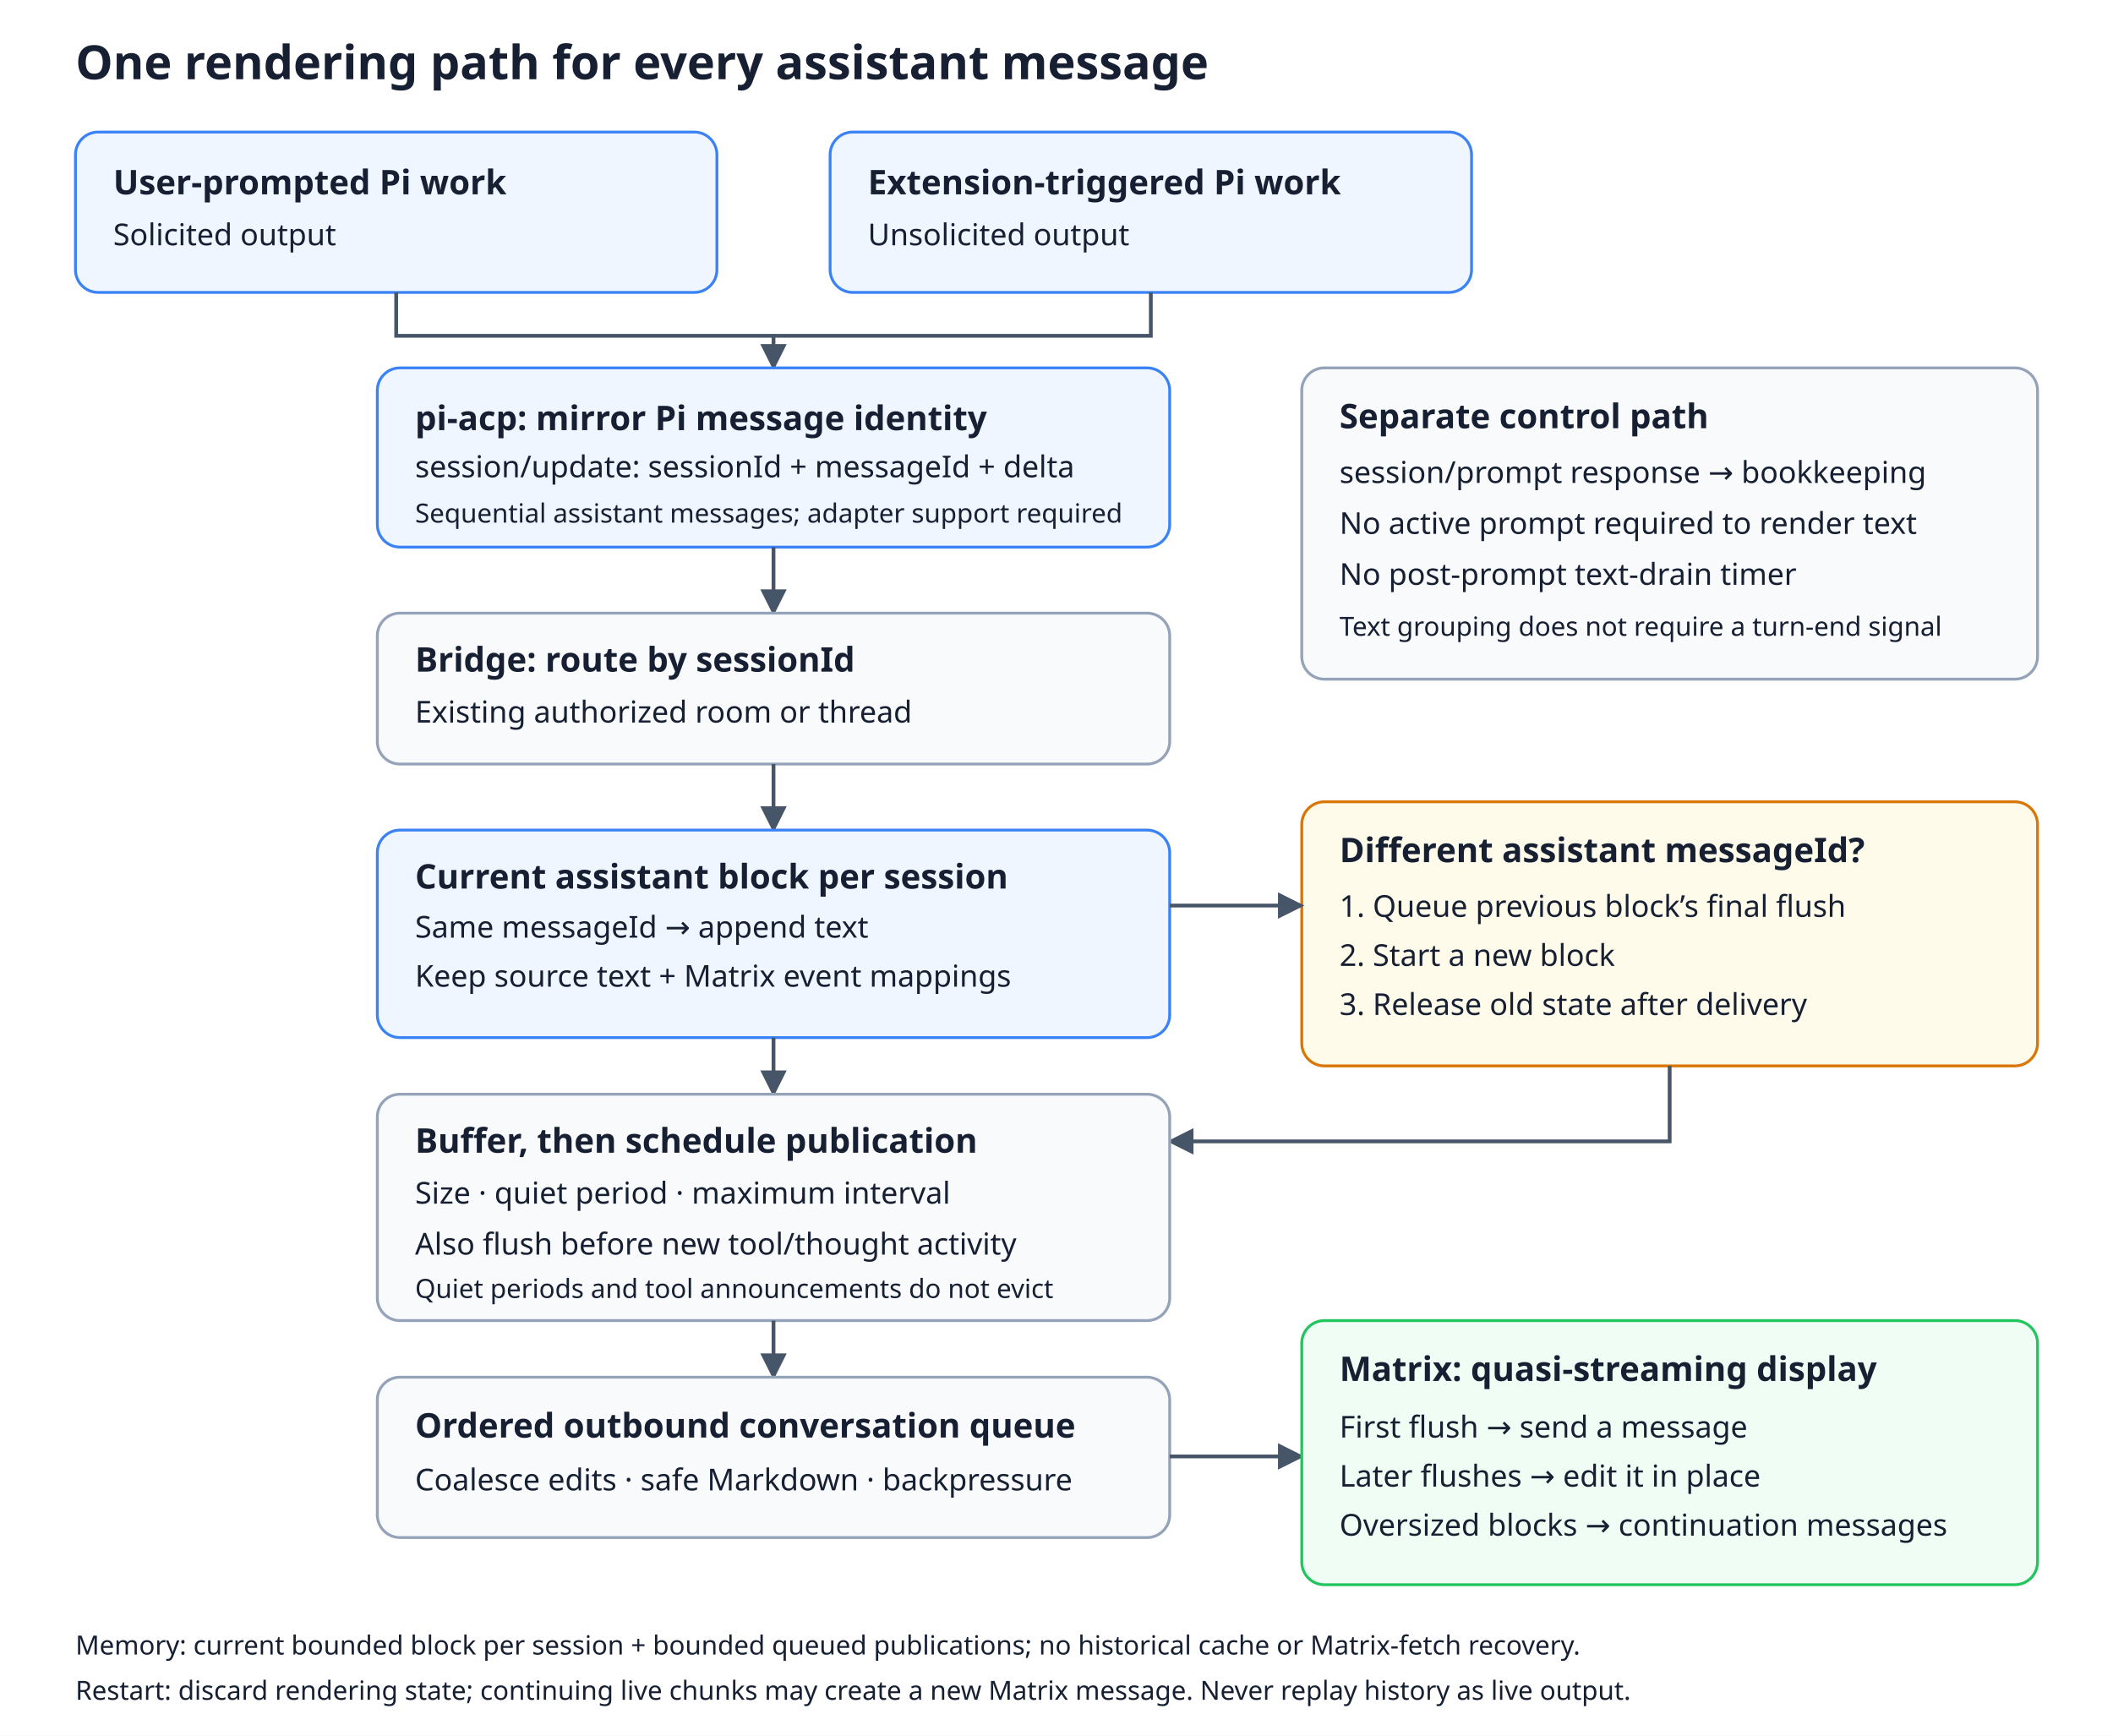
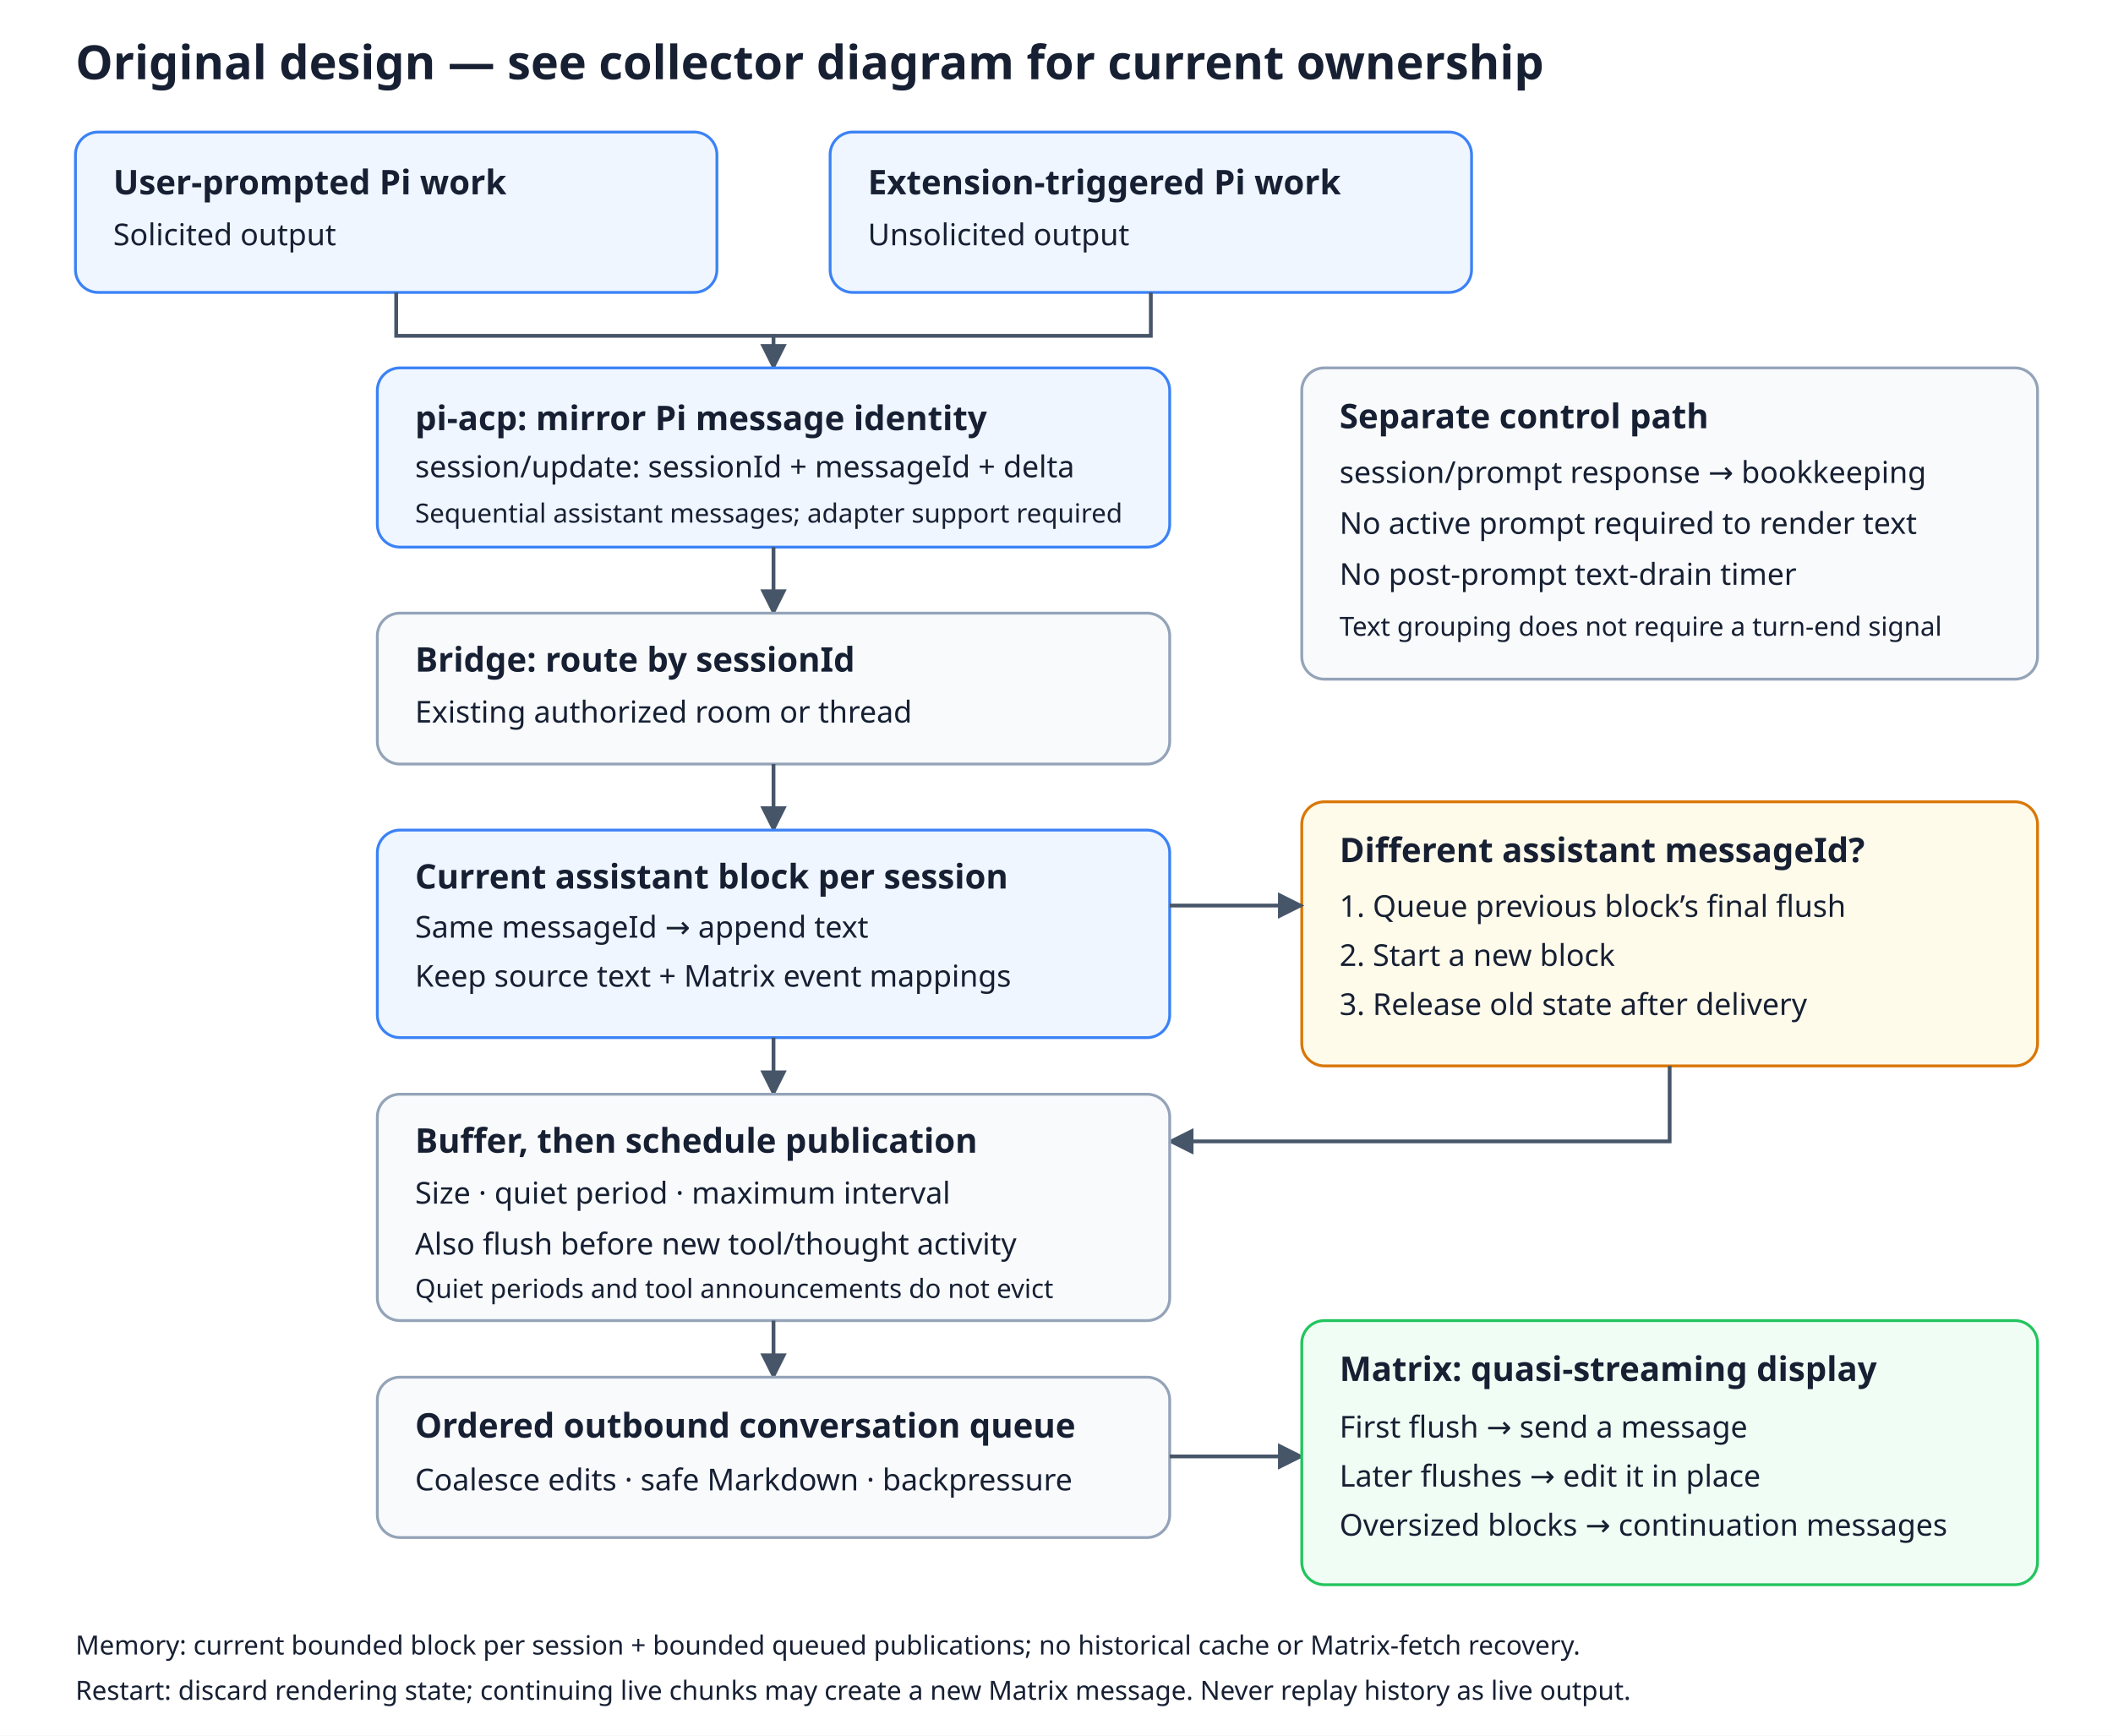
<svg xmlns="http://www.w3.org/2000/svg" width="1120" height="920" viewBox="0 0 1120 920" role="img" aria-labelledby="title desc">
  <defs>
    <marker id="arrow" viewBox="0 0 10 10" refX="9" refY="5" markerWidth="7" markerHeight="7" orient="auto-start-reverse">
      <path d="M 0 0 L 10 5 L 0 10 z" fill="#475569" />
    </marker>
    <style>
      text { font-family: sans-serif; fill: #172033; font-size: 16px; }
      .heading { font-size: 25px; font-weight: 700; }
      .label { font-size: 18px; font-weight: 700; }
      .small { font-size: 14px; }
      .box { fill: #f8fafc; stroke: #94a3b8; stroke-width: 1.5; rx: 12; }
      .blue { fill: #eff6ff; stroke: #3b82f6; }
      .green { fill: #f0fdf4; stroke: #22c55e; }
      .amber { fill: #fffbeb; stroke: #d97706; }
      .line { fill: none; stroke: #475569; stroke-width: 2; marker-end: url(#arrow); }
    </style>
  </defs>
  <rect width="1120" height="920" fill="white" />
-   <text x="40" y="42" class="heading">One rendering path for every assistant message</text>
+   <text x="40" y="42" class="heading">Original design — see collector diagram for current ownership</text>
  <rect x="40" y="70" width="340" height="85" class="box blue" />
  <text x="60" y="103" class="label">User-prompted Pi work</text>
  <text x="60" y="130">Solicited output</text>
  <rect x="440" y="70" width="340" height="85" class="box blue" />
  <text x="460" y="103" class="label">Extension-triggered Pi work</text>
  <text x="460" y="130">Unsolicited output</text>
  <path d="M 210 155 V 178 H 410 V 195" class="line" />
  <path d="M 610 155 V 178 H 410" fill="none" stroke="#475569" stroke-width="2" />
  <rect x="200" y="195" width="420" height="95" class="box blue" />
  <text x="220" y="228" class="label">pi-acp: mirror Pi message identity</text>
  <text x="220" y="253">session/update: sessionId + messageId + delta</text>
  <text x="220" y="277" class="small">Sequential assistant messages; adapter support required</text>
  <path d="M 410 290 V 325" class="line" />
  <rect x="200" y="325" width="420" height="80" class="box" />
  <text x="220" y="356" class="label">Bridge: route by sessionId</text>
  <text x="220" y="383">Existing authorized room or thread</text>
  <path d="M 410 405 V 440" class="line" />
  <rect x="200" y="440" width="420" height="110" class="box blue" />
  <text x="220" y="471" class="label">Current assistant block per session</text>
  <text x="220" y="497">Same messageId → append text</text>
  <text x="220" y="523">Keep source text + Matrix event mappings</text>
  <rect x="690" y="425" width="390" height="140" class="box amber" />
  <text x="710" y="457" class="label">Different assistant messageId?</text>
  <text x="710" y="486">1. Queue previous block’s final flush</text>
  <text x="710" y="512">2. Start a new block</text>
  <text x="710" y="538">3. Release old state after delivery</text>
  <path d="M 620 480 H 690" class="line" />
  <path d="M 885 565 V 605 H 620" class="line" />
  <path d="M 410 550 V 580" class="line" />
  <rect x="200" y="580" width="420" height="120" class="box" />
  <text x="220" y="611" class="label">Buffer, then schedule publication</text>
  <text x="220" y="638">Size · quiet period · maximum interval</text>
  <text x="220" y="665">Also flush before new tool/thought activity</text>
  <text x="220" y="688" class="small">Quiet periods and tool announcements do not evict</text>
  <path d="M 410 700 V 730" class="line" />
  <rect x="200" y="730" width="420" height="85" class="box" />
  <text x="220" y="762" class="label">Ordered outbound conversation queue</text>
  <text x="220" y="790">Coalesce edits · safe Markdown · backpressure</text>
  <path d="M 620 772 H 690" class="line" />
  <rect x="690" y="700" width="390" height="140" class="box green" />
  <text x="710" y="732" class="label">Matrix: quasi-streaming display</text>
  <text x="710" y="762">First flush → send a message</text>
  <text x="710" y="788">Later flushes → edit it in place</text>
  <text x="710" y="814">Oversized blocks → continuation messages</text>
  <rect x="690" y="195" width="390" height="165" class="box" />
  <text x="710" y="227" class="label">Separate control path</text>
  <text x="710" y="256">session/prompt response → bookkeeping</text>
  <text x="710" y="283">No active prompt required to render text</text>
  <text x="710" y="310">No post-prompt text-drain timer</text>
  <text x="710" y="337" class="small">Text grouping does not require a turn-end signal</text>
  <text x="40" y="877" class="small">Memory: current bounded block per session + bounded queued publications; no historical cache or Matrix-fetch recovery.</text>
  <text x="40" y="901" class="small">Restart: discard rendering state; continuing live chunks may create a new Matrix message. Never replay history as live output.</text>
</svg>
